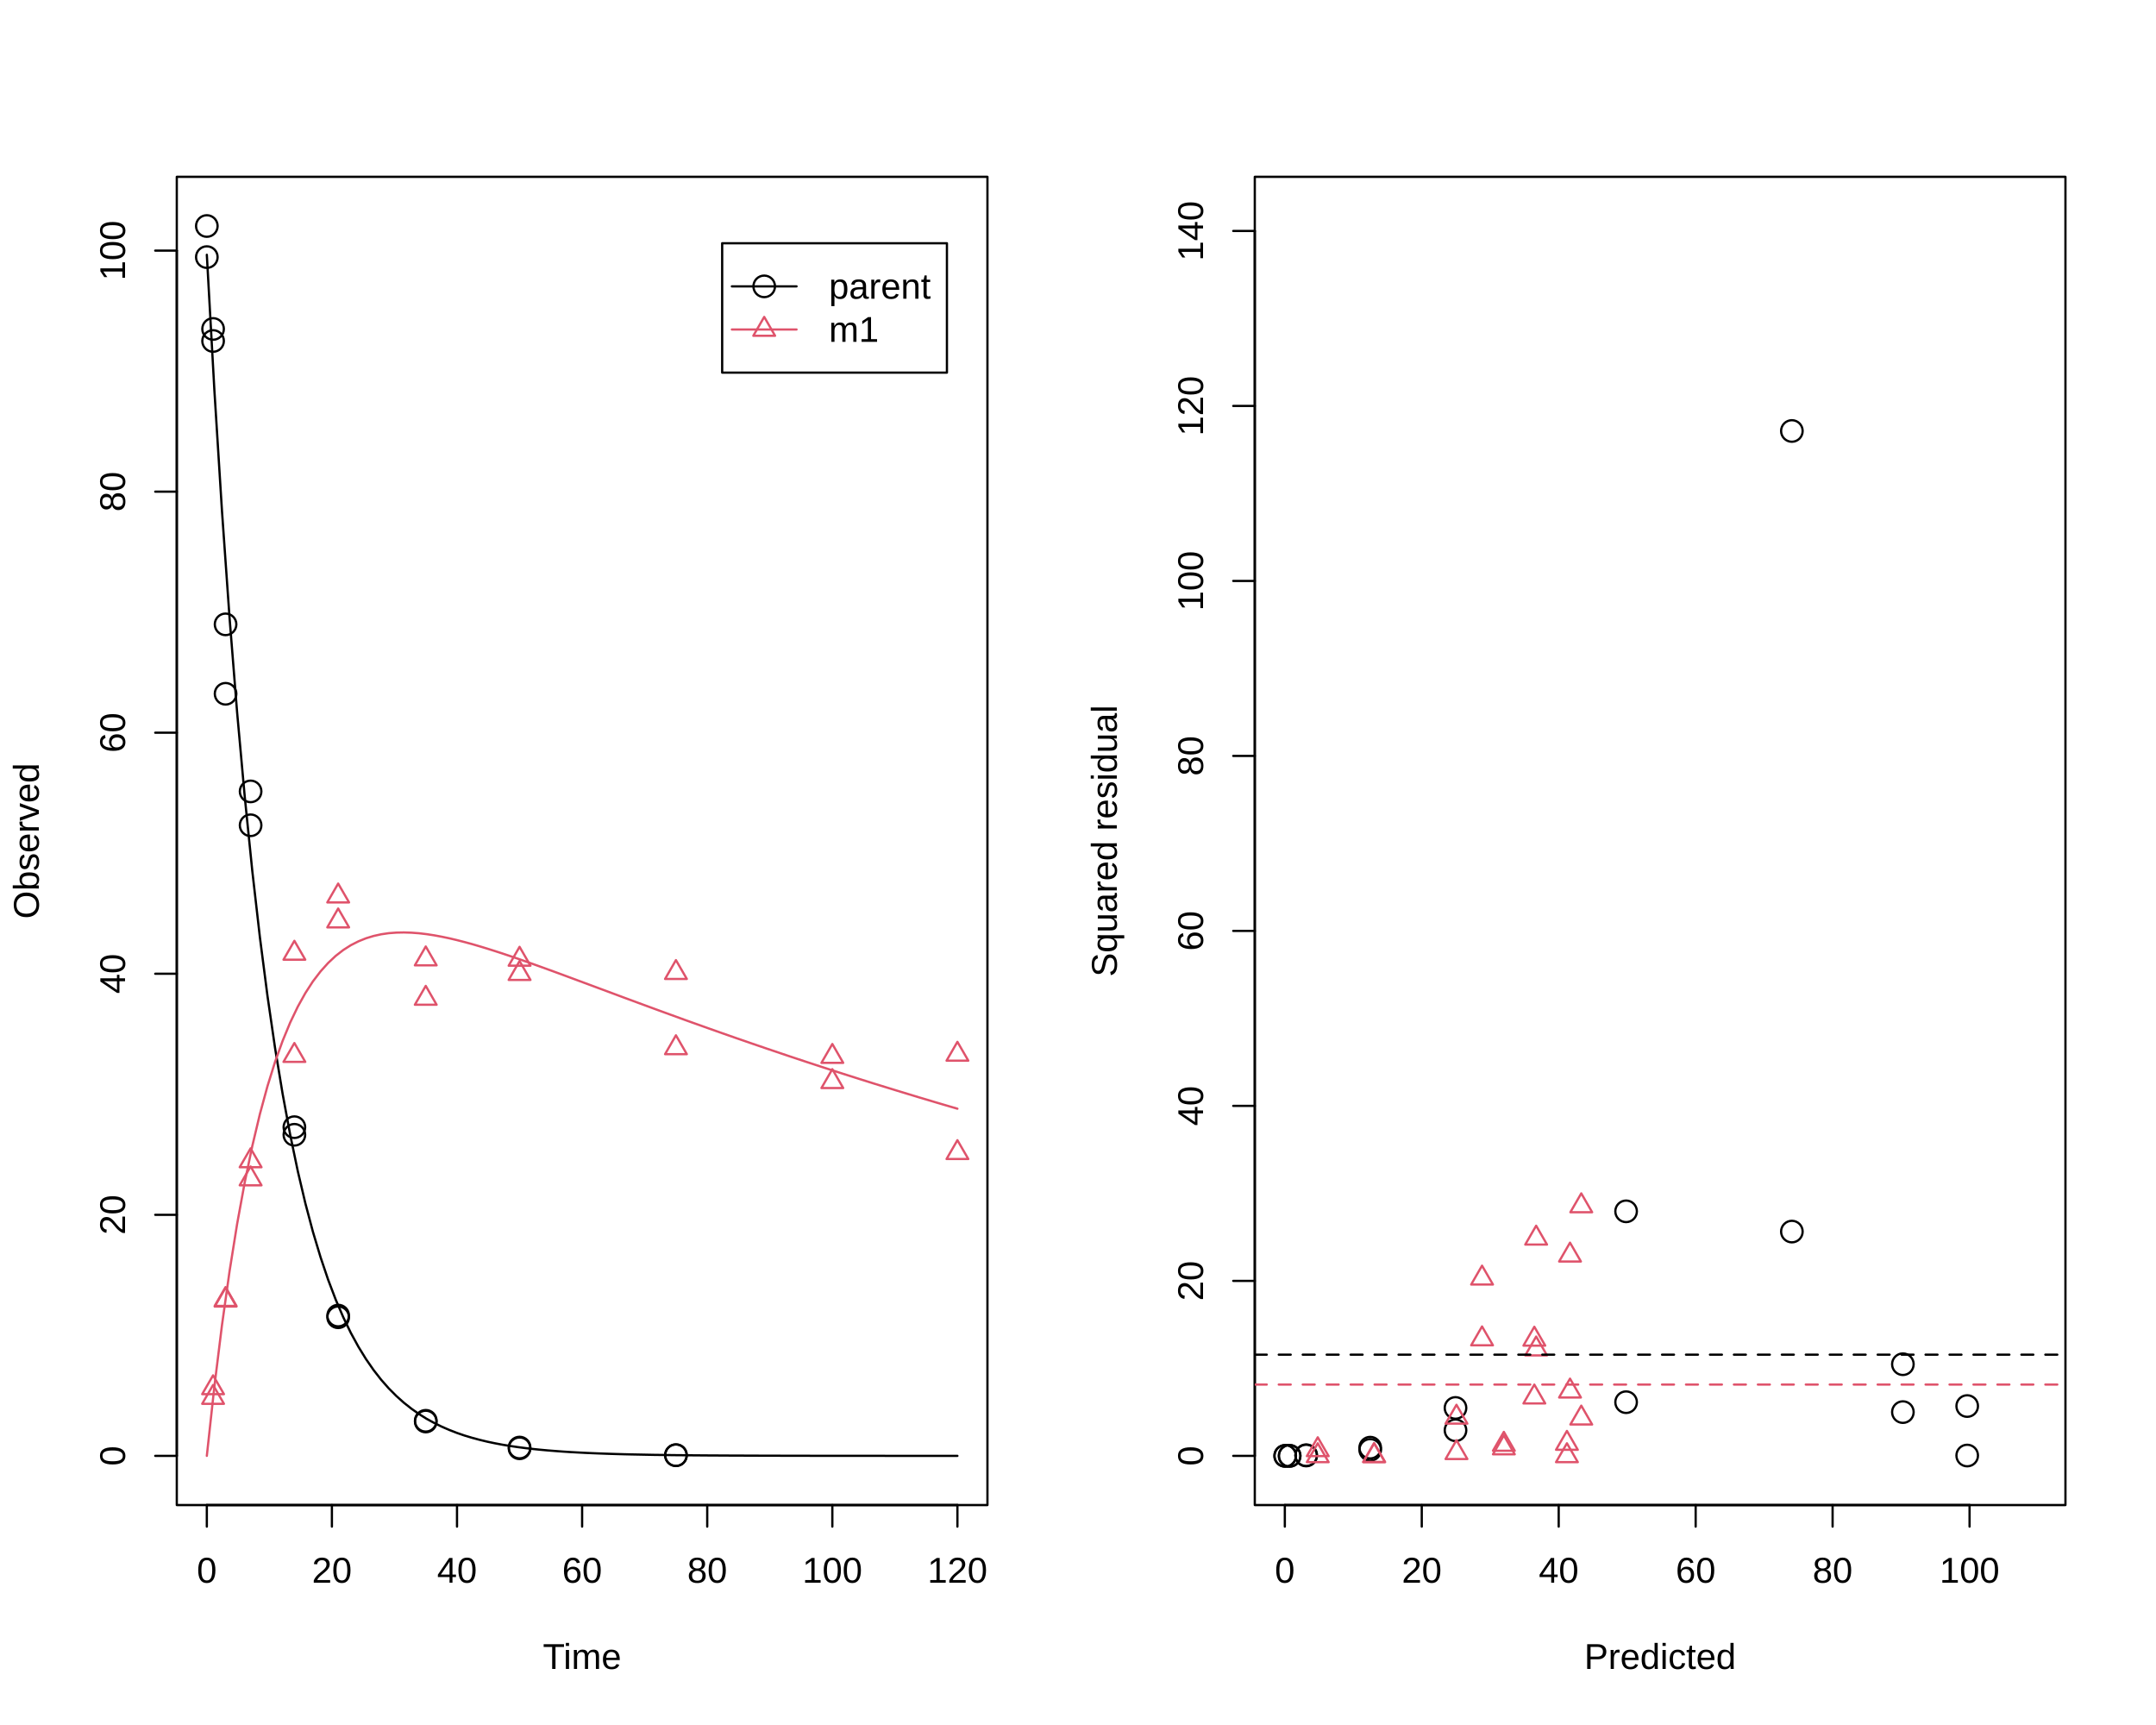
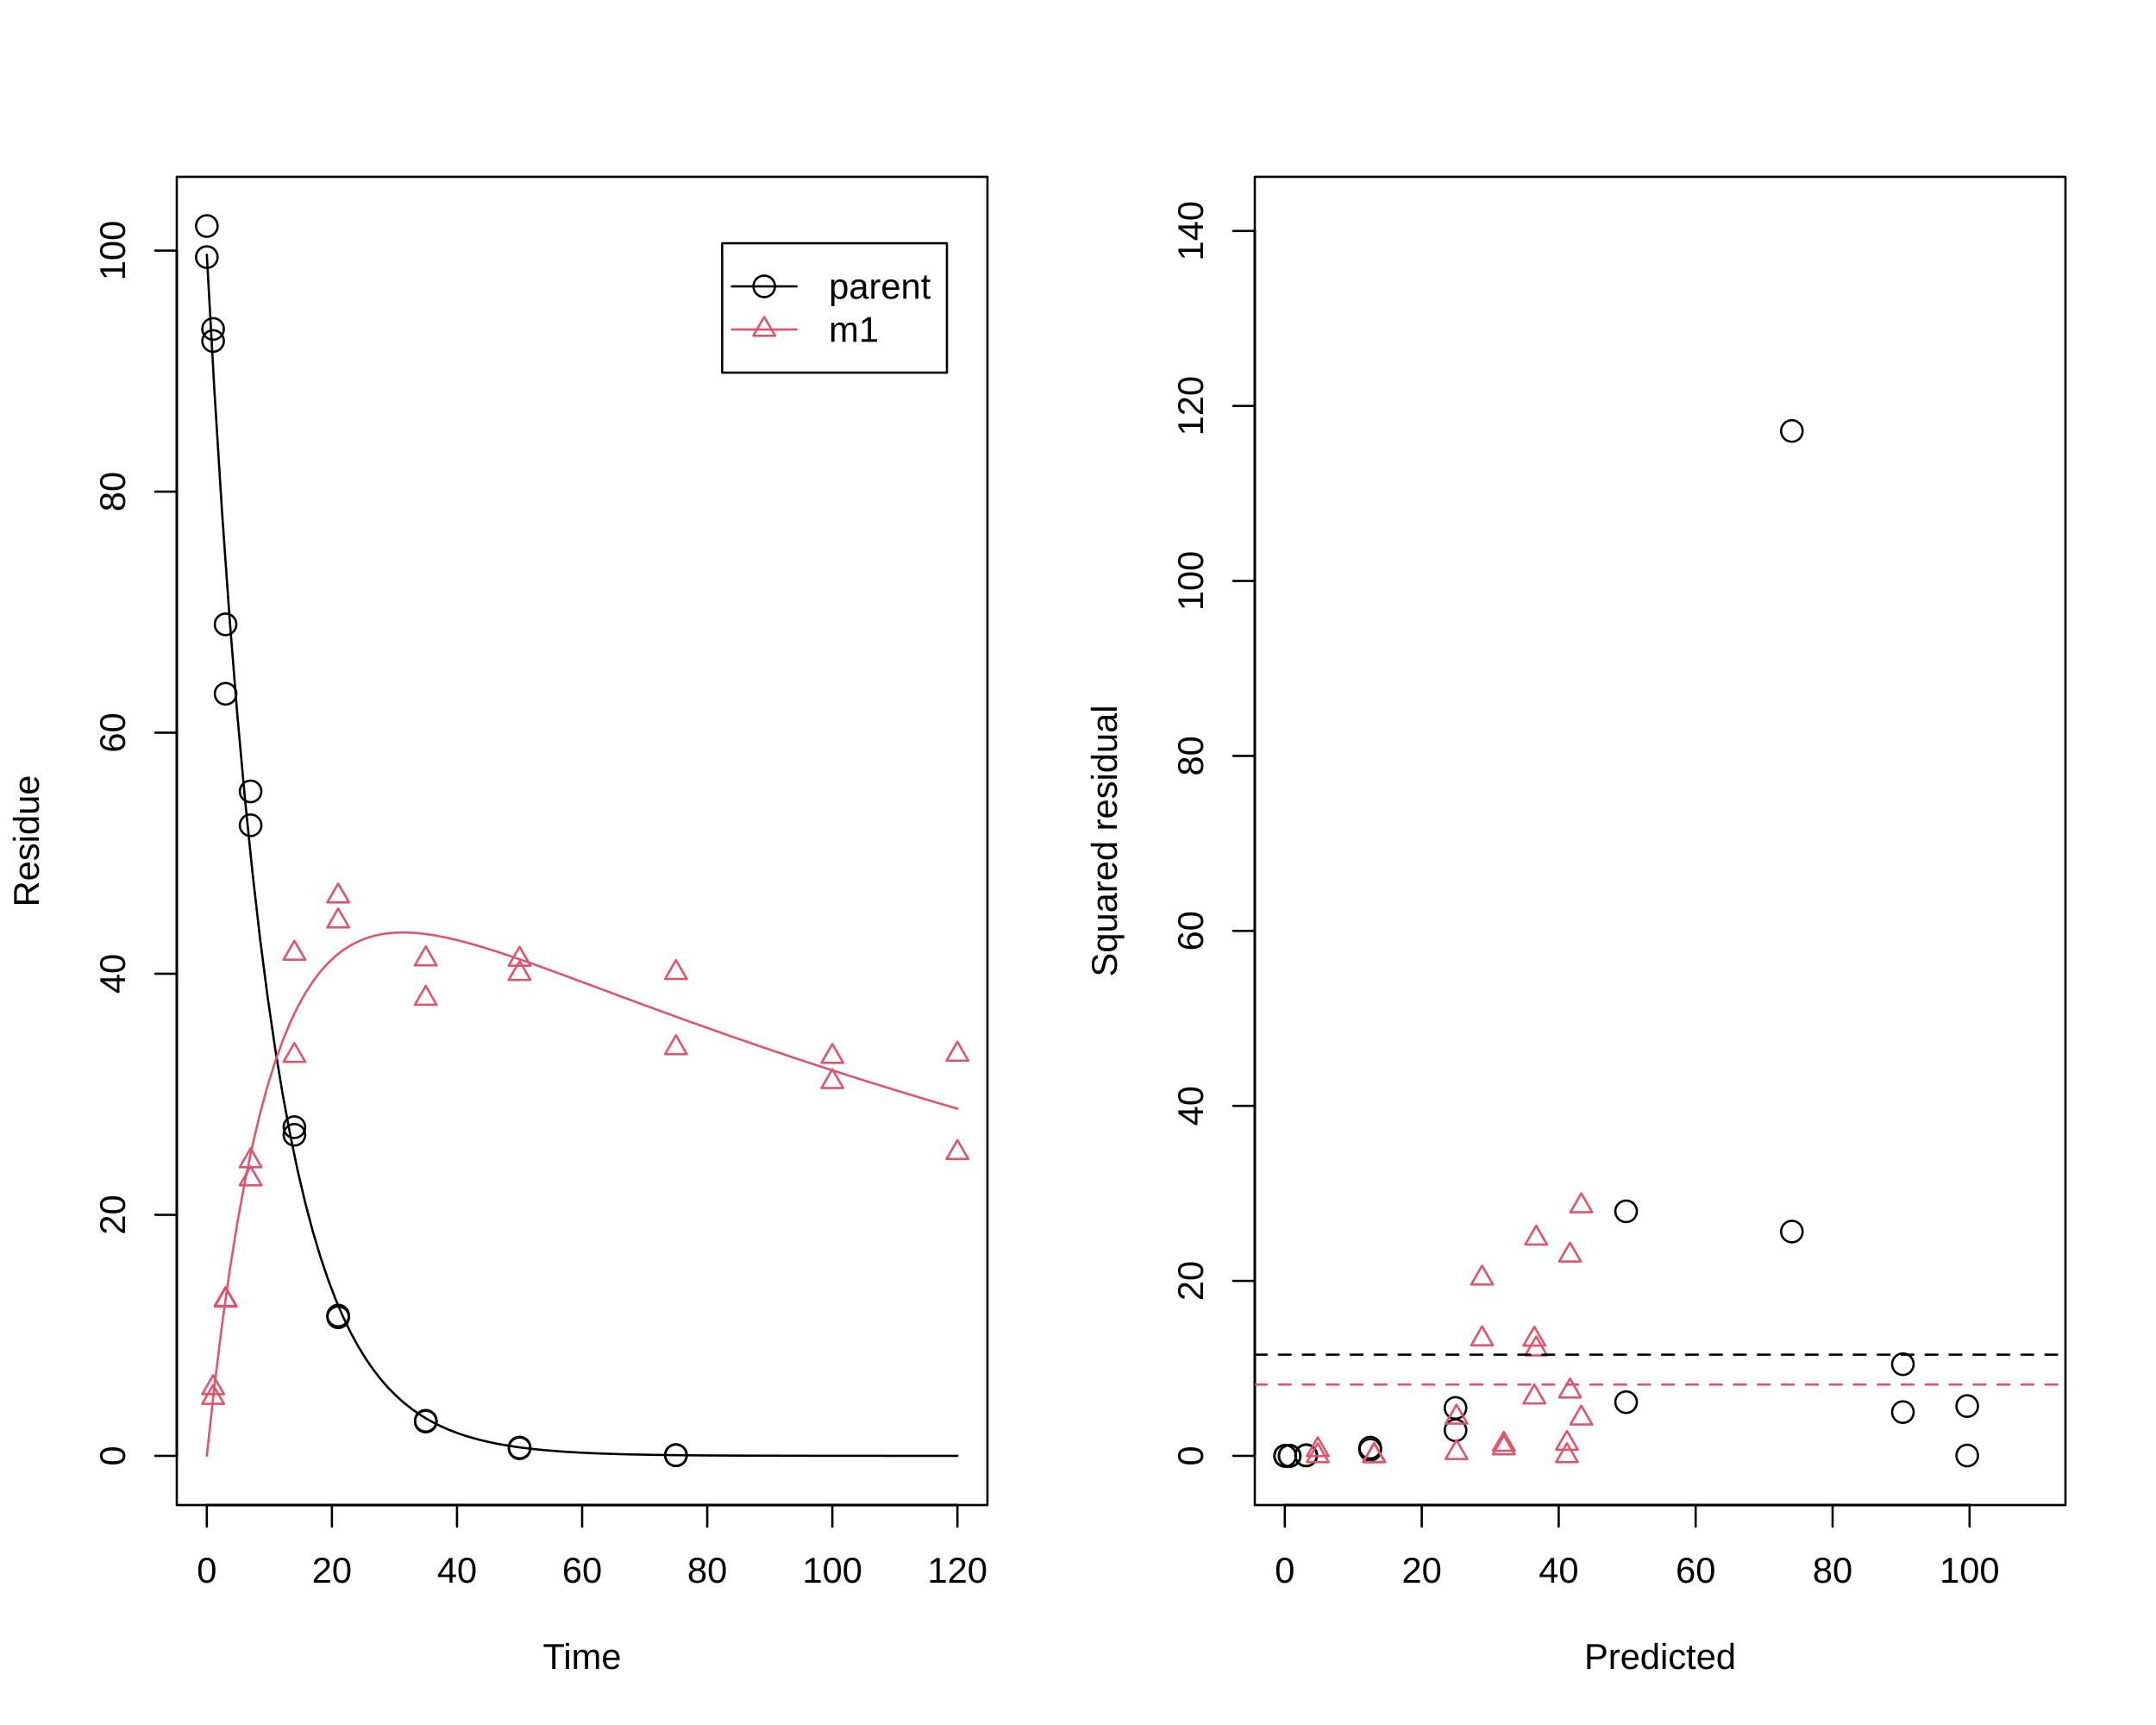
<svg xmlns="http://www.w3.org/2000/svg" viewBox="0 0 720.00 576.00">
  <defs>
    <style type="text/css">
    line, polyline, polygon, path, rect, circle {
      fill: none;
      stroke: #000000;
      stroke-linecap: round;
      stroke-linejoin: round;
      stroke-miterlimit: 10.00;
    }
  </style>
  </defs>
  <rect width="100%" height="100%" style="stroke: none; fill: #FFFFFF;" />
  <line x1="69.07" y1="502.56" x2="319.73" y2="502.56" style="stroke-width: 0.75;" />
  <line x1="69.07" y1="502.56" x2="69.07" y2="509.76" style="stroke-width: 0.75;" />
  <line x1="110.84" y1="502.56" x2="110.84" y2="509.76" style="stroke-width: 0.75;" />
  <line x1="152.62" y1="502.56" x2="152.62" y2="509.76" style="stroke-width: 0.75;" />
  <line x1="194.40" y1="502.56" x2="194.40" y2="509.76" style="stroke-width: 0.75;" />
  <line x1="236.18" y1="502.56" x2="236.18" y2="509.76" style="stroke-width: 0.75;" />
  <line x1="277.96" y1="502.56" x2="277.96" y2="509.76" style="stroke-width: 0.75;" />
  <line x1="319.73" y1="502.56" x2="319.73" y2="509.76" style="stroke-width: 0.75;" />
  <text x="65.73" y="528.48" style="font-size: 12.00px; font-family: Liberation Sans;" textLength="6.67px" lengthAdjust="spacingAndGlyphs">0</text>
  <text x="104.17" y="528.48" style="font-size: 12.00px; font-family: Liberation Sans;" textLength="13.34px" lengthAdjust="spacingAndGlyphs">20</text>
  <text x="145.95" y="528.48" style="font-size: 12.00px; font-family: Liberation Sans;" textLength="13.34px" lengthAdjust="spacingAndGlyphs">40</text>
  <text x="187.73" y="528.48" style="font-size: 12.00px; font-family: Liberation Sans;" textLength="13.34px" lengthAdjust="spacingAndGlyphs">60</text>
  <text x="229.51" y="528.48" style="font-size: 12.00px; font-family: Liberation Sans;" textLength="13.34px" lengthAdjust="spacingAndGlyphs">80</text>
  <text x="267.95" y="528.48" style="font-size: 12.00px; font-family: Liberation Sans;" textLength="20.02px" lengthAdjust="spacingAndGlyphs">100</text>
  <text x="309.73" y="528.48" style="font-size: 12.00px; font-family: Liberation Sans;" textLength="20.02px" lengthAdjust="spacingAndGlyphs">120</text>
  <line x1="59.04" y1="486.13" x2="59.04" y2="83.68" style="stroke-width: 0.75;" />
  <line x1="59.04" y1="486.13" x2="51.84" y2="486.13" style="stroke-width: 0.75;" />
  <line x1="59.04" y1="405.64" x2="51.84" y2="405.64" style="stroke-width: 0.75;" />
  <line x1="59.04" y1="325.15" x2="51.84" y2="325.15" style="stroke-width: 0.75;" />
  <line x1="59.04" y1="244.66" x2="51.84" y2="244.66" style="stroke-width: 0.75;" />
  <line x1="59.04" y1="164.17" x2="51.84" y2="164.17" style="stroke-width: 0.75;" />
  <line x1="59.04" y1="83.68" x2="51.84" y2="83.68" style="stroke-width: 0.75;" />
  <text transform="translate(41.76,489.47) rotate(-90)" style="font-size: 12.00px; font-family: Liberation Sans;" textLength="6.67px" lengthAdjust="spacingAndGlyphs">0</text>
  <text transform="translate(41.76,412.31) rotate(-90)" style="font-size: 12.00px; font-family: Liberation Sans;" textLength="13.34px" lengthAdjust="spacingAndGlyphs">20</text>
  <text transform="translate(41.76,331.82) rotate(-90)" style="font-size: 12.00px; font-family: Liberation Sans;" textLength="13.34px" lengthAdjust="spacingAndGlyphs">40</text>
  <text transform="translate(41.76,251.33) rotate(-90)" style="font-size: 12.00px; font-family: Liberation Sans;" textLength="13.34px" lengthAdjust="spacingAndGlyphs">60</text>
  <text transform="translate(41.76,170.84) rotate(-90)" style="font-size: 12.00px; font-family: Liberation Sans;" textLength="13.34px" lengthAdjust="spacingAndGlyphs">80</text>
  <text transform="translate(41.76,93.68) rotate(-90)" style="font-size: 12.00px; font-family: Liberation Sans;" textLength="20.02px" lengthAdjust="spacingAndGlyphs">100</text>
-   <polygon points="59.04,502.56 329.76,502.56 329.76,59.04 59.04,59.04 " style="stroke-width: 0.75; fill: none;" />
+   <polyline points="59.04,502.56 329.76,502.56 329.76,59.04 59.04,59.04 59.04,502.56 " style="stroke-width: 0.75;" />
  <defs>
    <clipPath id="cpMC4wMHwzNjAuMDB8NTc2LjAwfDAuMDA=">
      <rect x="0.00" y="0.00" width="360.00" height="576.00" />
    </clipPath>
  </defs>
  <g clip-path="url(#cpMC4wMHwzNjAuMDB8NTc2LjAwfDAuMDA=)">
    <text x="181.29" y="557.28" style="font-size: 12.00px; font-family: Liberation Sans;" textLength="26.22px" lengthAdjust="spacingAndGlyphs">Time</text>
  </g>
  <g clip-path="url(#cpMC4wMHwzNjAuMDB8NTc2LjAwfDAuMDA=)">
-     <text transform="translate(12.96,306.81) rotate(-90)" style="font-size: 12.00px; font-family: Liberation Sans;" textLength="52.02px" lengthAdjust="spacingAndGlyphs">Observed</text>
+     <text transform="translate(12.96,302.82) rotate(-90)" style="font-size: 12.00px; font-family: Liberation Sans;" textLength="44.03px" lengthAdjust="spacingAndGlyphs">Residue</text>
  </g>
  <defs>
    <clipPath id="cpNTkuMDR8MzI5Ljc2fDUwMi41Nnw1OS4wNA==">
      <rect x="59.04" y="59.04" width="270.72" height="443.52" />
    </clipPath>
  </defs>
  <circle cx="69.07" cy="85.85" r="2.70pt" style="stroke-width: 0.75;" clip-path="url(#cpNTkuMDR8MzI5Ljc2fDUwMi41Nnw1OS4wNA==)" />
  <circle cx="69.07" cy="75.47" r="2.70pt" style="stroke-width: 0.75;" clip-path="url(#cpNTkuMDR8MzI5Ljc2fDUwMi41Nnw1OS4wNA==)" />
  <circle cx="71.16" cy="109.84" r="2.70pt" style="stroke-width: 0.75;" clip-path="url(#cpNTkuMDR8MzI5Ljc2fDUwMi41Nnw1OS4wNA==)" />
  <circle cx="71.16" cy="113.86" r="2.70pt" style="stroke-width: 0.75;" clip-path="url(#cpNTkuMDR8MzI5Ljc2fDUwMi41Nnw1OS4wNA==)" />
  <circle cx="75.33" cy="231.66" r="2.70pt" style="stroke-width: 0.75;" clip-path="url(#cpNTkuMDR8MzI5Ljc2fDUwMi41Nnw1OS4wNA==)" />
  <circle cx="75.33" cy="208.48" r="2.70pt" style="stroke-width: 0.75;" clip-path="url(#cpNTkuMDR8MzI5Ljc2fDUwMi41Nnw1OS4wNA==)" />
  <circle cx="83.69" cy="275.57" r="2.70pt" style="stroke-width: 0.75;" clip-path="url(#cpNTkuMDR8MzI5Ljc2fDUwMi41Nnw1OS4wNA==)" />
  <circle cx="83.69" cy="264.26" r="2.70pt" style="stroke-width: 0.75;" clip-path="url(#cpNTkuMDR8MzI5Ljc2fDUwMi41Nnw1OS4wNA==)" />
  <circle cx="98.31" cy="376.38" r="2.70pt" style="stroke-width: 0.75;" clip-path="url(#cpNTkuMDR8MzI5Ljc2fDUwMi41Nnw1OS4wNA==)" />
  <circle cx="98.31" cy="378.92" r="2.70pt" style="stroke-width: 0.75;" clip-path="url(#cpNTkuMDR8MzI5Ljc2fDUwMi41Nnw1OS4wNA==)" />
  <circle cx="112.93" cy="439.85" r="2.70pt" style="stroke-width: 0.75;" clip-path="url(#cpNTkuMDR8MzI5Ljc2fDUwMi41Nnw1OS4wNA==)" />
  <circle cx="112.93" cy="439.29" r="2.70pt" style="stroke-width: 0.75;" clip-path="url(#cpNTkuMDR8MzI5Ljc2fDUwMi41Nnw1OS4wNA==)" />
  <circle cx="142.18" cy="474.66" r="2.70pt" style="stroke-width: 0.75;" clip-path="url(#cpNTkuMDR8MzI5Ljc2fDUwMi41Nnw1OS4wNA==)" />
  <circle cx="142.18" cy="474.42" r="2.70pt" style="stroke-width: 0.75;" clip-path="url(#cpNTkuMDR8MzI5Ljc2fDUwMi41Nnw1OS4wNA==)" />
  <circle cx="173.51" cy="483.36" r="2.70pt" style="stroke-width: 0.75;" clip-path="url(#cpNTkuMDR8MzI5Ljc2fDUwMi41Nnw1OS4wNA==)" />
  <circle cx="173.51" cy="483.60" r="2.70pt" style="stroke-width: 0.75;" clip-path="url(#cpNTkuMDR8MzI5Ljc2fDUwMi41Nnw1OS4wNA==)" />
  <circle cx="225.73" cy="485.93" r="2.70pt" style="stroke-width: 0.75;" clip-path="url(#cpNTkuMDR8MzI5Ljc2fDUwMi41Nnw1OS4wNA==)" />
  <circle cx="225.73" cy="485.89" r="2.70pt" style="stroke-width: 0.75;" clip-path="url(#cpNTkuMDR8MzI5Ljc2fDUwMi41Nnw1OS4wNA==)" />
-   <polygon points="71.16,462.46 74.79,468.75 67.52,468.75 " style="stroke-width: 0.75; stroke: #DF536B; fill: none;" clip-path="url(#cpNTkuMDR8MzI5Ljc2fDUwMi41Nnw1OS4wNA==)" />
-   <polygon points="71.16,459.24 74.79,465.53 67.52,465.53 " style="stroke-width: 0.75; stroke: #DF536B; fill: none;" clip-path="url(#cpNTkuMDR8MzI5Ljc2fDUwMi41Nnw1OS4wNA==)" />
-   <polygon points="75.33,429.98 78.97,436.28 71.70,436.28 " style="stroke-width: 0.75; stroke: #DF536B; fill: none;" clip-path="url(#cpNTkuMDR8MzI5Ljc2fDUwMi41Nnw1OS4wNA==)" />
-   <polygon points="75.33,429.78 78.97,436.07 71.70,436.07 " style="stroke-width: 0.75; stroke: #DF536B; fill: none;" clip-path="url(#cpNTkuMDR8MzI5Ljc2fDUwMi41Nnw1OS4wNA==)" />
-   <polygon points="83.69,389.49 87.33,395.79 80.05,395.79 " style="stroke-width: 0.75; stroke: #DF536B; fill: none;" clip-path="url(#cpNTkuMDR8MzI5Ljc2fDUwMi41Nnw1OS4wNA==)" />
-   <polygon points="83.69,383.45 87.33,389.75 80.05,389.75 " style="stroke-width: 0.75; stroke: #DF536B; fill: none;" clip-path="url(#cpNTkuMDR8MzI5Ljc2fDUwMi41Nnw1OS4wNA==)" />
-   <polygon points="98.31,314.15 101.95,320.45 94.67,320.45 " style="stroke-width: 0.75; stroke: #DF536B; fill: none;" clip-path="url(#cpNTkuMDR8MzI5Ljc2fDUwMi41Nnw1OS4wNA==)" />
-   <polygon points="98.31,348.28 101.95,354.58 94.67,354.58 " style="stroke-width: 0.75; stroke: #DF536B; fill: none;" clip-path="url(#cpNTkuMDR8MzI5Ljc2fDUwMi41Nnw1OS4wNA==)" />
-   <polygon points="112.93,303.36 116.57,309.66 109.30,309.66 " style="stroke-width: 0.75; stroke: #DF536B; fill: none;" clip-path="url(#cpNTkuMDR8MzI5Ljc2fDUwMi41Nnw1OS4wNA==)" />
-   <polygon points="112.93,295.03 116.57,301.33 109.30,301.33 " style="stroke-width: 0.75; stroke: #DF536B; fill: none;" clip-path="url(#cpNTkuMDR8MzI5Ljc2fDUwMi41Nnw1OS4wNA==)" />
-   <polygon points="142.18,316.04 145.81,322.34 138.54,322.34 " style="stroke-width: 0.75; stroke: #DF536B; fill: none;" clip-path="url(#cpNTkuMDR8MzI5Ljc2fDUwMi41Nnw1OS4wNA==)" />
-   <polygon points="142.18,329.20 145.81,335.50 138.54,335.50 " style="stroke-width: 0.75; stroke: #DF536B; fill: none;" clip-path="url(#cpNTkuMDR8MzI5Ljc2fDUwMi41Nnw1OS4wNA==)" />
-   <polygon points="173.51,316.16 177.15,322.46 169.87,322.46 " style="stroke-width: 0.75; stroke: #DF536B; fill: none;" clip-path="url(#cpNTkuMDR8MzI5Ljc2fDUwMi41Nnw1OS4wNA==)" />
-   <polygon points="173.51,320.91 177.15,327.21 169.87,327.21 " style="stroke-width: 0.75; stroke: #DF536B; fill: none;" clip-path="url(#cpNTkuMDR8MzI5Ljc2fDUwMi41Nnw1OS4wNA==)" />
-   <polygon points="225.73,320.59 229.37,326.89 222.10,326.89 " style="stroke-width: 0.75; stroke: #DF536B; fill: none;" clip-path="url(#cpNTkuMDR8MzI5Ljc2fDUwMi41Nnw1OS4wNA==)" />
-   <polygon points="225.73,345.70 229.37,352.00 222.10,352.00 " style="stroke-width: 0.75; stroke: #DF536B; fill: none;" clip-path="url(#cpNTkuMDR8MzI5Ljc2fDUwMi41Nnw1OS4wNA==)" />
-   <polygon points="277.96,357.01 281.59,363.31 274.32,363.31 " style="stroke-width: 0.75; stroke: #DF536B; fill: none;" clip-path="url(#cpNTkuMDR8MzI5Ljc2fDUwMi41Nnw1OS4wNA==)" />
-   <polygon points="277.96,348.60 281.59,354.90 274.32,354.90 " style="stroke-width: 0.75; stroke: #DF536B; fill: none;" clip-path="url(#cpNTkuMDR8MzI5Ljc2fDUwMi41Nnw1OS4wNA==)" />
-   <polygon points="319.73,380.72 323.37,387.01 316.10,387.01 " style="stroke-width: 0.75; stroke: #DF536B; fill: none;" clip-path="url(#cpNTkuMDR8MzI5Ljc2fDUwMi41Nnw1OS4wNA==)" />
-   <polygon points="319.73,347.88 323.37,354.17 316.10,354.17 " style="stroke-width: 0.75; stroke: #DF536B; fill: none;" clip-path="url(#cpNTkuMDR8MzI5Ljc2fDUwMi41Nnw1OS4wNA==)" />
+   <polyline points="71.16,462.46 74.79,468.75 67.52,468.75 71.16,462.46 " style="stroke-width: 0.75; stroke: #DF536B;" clip-path="url(#cpNTkuMDR8MzI5Ljc2fDUwMi41Nnw1OS4wNA==)" />
+   <polyline points="71.16,459.24 74.79,465.53 67.52,465.53 71.16,459.24 " style="stroke-width: 0.75; stroke: #DF536B;" clip-path="url(#cpNTkuMDR8MzI5Ljc2fDUwMi41Nnw1OS4wNA==)" />
+   <polyline points="75.33,429.98 78.97,436.28 71.70,436.28 75.33,429.98 " style="stroke-width: 0.75; stroke: #DF536B;" clip-path="url(#cpNTkuMDR8MzI5Ljc2fDUwMi41Nnw1OS4wNA==)" />
+   <polyline points="75.33,429.78 78.97,436.07 71.70,436.07 75.33,429.78 " style="stroke-width: 0.75; stroke: #DF536B;" clip-path="url(#cpNTkuMDR8MzI5Ljc2fDUwMi41Nnw1OS4wNA==)" />
+   <polyline points="83.69,389.49 87.33,395.79 80.05,395.79 83.69,389.49 " style="stroke-width: 0.75; stroke: #DF536B;" clip-path="url(#cpNTkuMDR8MzI5Ljc2fDUwMi41Nnw1OS4wNA==)" />
+   <polyline points="83.69,383.45 87.33,389.75 80.05,389.75 83.69,383.45 " style="stroke-width: 0.75; stroke: #DF536B;" clip-path="url(#cpNTkuMDR8MzI5Ljc2fDUwMi41Nnw1OS4wNA==)" />
+   <polyline points="98.31,314.15 101.95,320.45 94.67,320.45 98.31,314.15 " style="stroke-width: 0.75; stroke: #DF536B;" clip-path="url(#cpNTkuMDR8MzI5Ljc2fDUwMi41Nnw1OS4wNA==)" />
+   <polyline points="98.31,348.28 101.95,354.58 94.67,354.58 98.31,348.28 " style="stroke-width: 0.75; stroke: #DF536B;" clip-path="url(#cpNTkuMDR8MzI5Ljc2fDUwMi41Nnw1OS4wNA==)" />
+   <polyline points="112.93,303.36 116.57,309.66 109.30,309.66 112.93,303.36 " style="stroke-width: 0.75; stroke: #DF536B;" clip-path="url(#cpNTkuMDR8MzI5Ljc2fDUwMi41Nnw1OS4wNA==)" />
+   <polyline points="112.93,295.03 116.57,301.33 109.30,301.33 112.93,295.03 " style="stroke-width: 0.75; stroke: #DF536B;" clip-path="url(#cpNTkuMDR8MzI5Ljc2fDUwMi41Nnw1OS4wNA==)" />
+   <polyline points="142.18,316.04 145.81,322.34 138.54,322.34 142.18,316.04 " style="stroke-width: 0.75; stroke: #DF536B;" clip-path="url(#cpNTkuMDR8MzI5Ljc2fDUwMi41Nnw1OS4wNA==)" />
+   <polyline points="142.18,329.20 145.81,335.50 138.54,335.50 142.18,329.20 " style="stroke-width: 0.75; stroke: #DF536B;" clip-path="url(#cpNTkuMDR8MzI5Ljc2fDUwMi41Nnw1OS4wNA==)" />
+   <polyline points="173.51,316.16 177.15,322.46 169.87,322.46 173.51,316.16 " style="stroke-width: 0.75; stroke: #DF536B;" clip-path="url(#cpNTkuMDR8MzI5Ljc2fDUwMi41Nnw1OS4wNA==)" />
+   <polyline points="173.51,320.91 177.15,327.21 169.87,327.21 173.51,320.91 " style="stroke-width: 0.75; stroke: #DF536B;" clip-path="url(#cpNTkuMDR8MzI5Ljc2fDUwMi41Nnw1OS4wNA==)" />
+   <polyline points="225.73,320.59 229.37,326.89 222.10,326.89 225.73,320.59 " style="stroke-width: 0.75; stroke: #DF536B;" clip-path="url(#cpNTkuMDR8MzI5Ljc2fDUwMi41Nnw1OS4wNA==)" />
+   <polyline points="225.73,345.70 229.37,352.00 222.10,352.00 225.73,345.70 " style="stroke-width: 0.75; stroke: #DF536B;" clip-path="url(#cpNTkuMDR8MzI5Ljc2fDUwMi41Nnw1OS4wNA==)" />
+   <polyline points="277.96,357.01 281.59,363.31 274.32,363.31 277.96,357.01 " style="stroke-width: 0.75; stroke: #DF536B;" clip-path="url(#cpNTkuMDR8MzI5Ljc2fDUwMi41Nnw1OS4wNA==)" />
+   <polyline points="277.96,348.60 281.59,354.90 274.32,354.90 277.96,348.60 " style="stroke-width: 0.75; stroke: #DF536B;" clip-path="url(#cpNTkuMDR8MzI5Ljc2fDUwMi41Nnw1OS4wNA==)" />
+   <polyline points="319.73,380.72 323.37,387.01 316.10,387.01 319.73,380.72 " style="stroke-width: 0.75; stroke: #DF536B;" clip-path="url(#cpNTkuMDR8MzI5Ljc2fDUwMi41Nnw1OS4wNA==)" />
+   <polyline points="319.73,347.88 323.37,354.17 316.10,354.17 319.73,347.88 " style="stroke-width: 0.75; stroke: #DF536B;" clip-path="url(#cpNTkuMDR8MzI5Ljc2fDUwMi41Nnw1OS4wNA==)" />
  <polyline points="69.07,85.07 71.60,130.41 74.13,170.63 76.66,206.29 79.19,237.93 81.73,265.99 84.26,290.88 86.79,312.95 89.32,332.53 91.85,349.90 94.39,365.30 96.92,378.96 99.45,391.07 101.98,401.82 104.51,411.35 107.05,419.81 109.58,427.31 112.11,433.96 114.64,439.85 117.17,445.09 119.71,449.73 122.24,453.84 124.77,457.49 127.30,460.73 129.83,463.60 132.37,466.15 134.90,468.41 137.43,470.41 139.96,472.19 142.49,473.77 145.03,475.16 147.56,476.40 150.09,477.50 152.62,478.48 155.15,479.35 157.69,480.11 160.22,480.79 162.75,481.40 165.28,481.93 167.81,482.41 170.35,482.83 172.88,483.20 175.41,483.53 177.94,483.83 180.47,484.09 183.01,484.32 185.54,484.52 188.07,484.71 190.60,484.87 193.13,485.01 195.67,485.14 198.20,485.25 200.73,485.35 203.26,485.44 205.79,485.52 208.33,485.59 210.86,485.65 213.39,485.70 215.92,485.75 218.45,485.80 220.99,485.83 223.52,485.87 226.05,485.90 228.58,485.92 231.11,485.95 233.65,485.97 236.18,485.99 238.71,486.00 241.24,486.02 243.77,486.03 246.31,486.04 248.84,486.05 251.37,486.06 253.90,486.07 256.43,486.08 258.97,486.08 261.50,486.09 264.03,486.09 266.56,486.10 269.09,486.10 271.63,486.11 274.16,486.11 276.69,486.11 279.22,486.11 281.75,486.12 284.29,486.12 286.82,486.12 289.35,486.12 291.88,486.12 294.41,486.12 296.95,486.13 299.48,486.13 302.01,486.13 304.54,486.13 307.07,486.13 309.61,486.13 312.14,486.13 314.67,486.13 317.20,486.13 319.73,486.13 " style="stroke-width: 0.75;" clip-path="url(#cpNTkuMDR8MzI5Ljc2fDUwMi41Nnw1OS4wNA==)" />
  <polyline points="69.07,486.13 71.60,462.92 74.13,442.48 76.66,424.49 79.19,408.68 81.73,394.81 84.26,382.65 86.79,372.00 89.32,362.70 91.85,354.59 94.39,347.54 96.92,341.42 99.45,336.14 101.98,331.59 104.51,327.68 107.05,324.36 109.58,321.55 112.11,319.18 114.64,317.22 117.17,315.61 119.71,314.32 122.24,313.30 124.77,312.53 127.30,311.97 129.83,311.60 132.37,311.41 134.90,311.36 137.43,311.44 139.96,311.63 142.49,311.93 145.03,312.32 147.56,312.79 150.09,313.32 152.62,313.92 155.15,314.57 157.69,315.26 160.22,316.00 162.75,316.77 165.28,317.57 167.81,318.39 170.35,319.24 172.88,320.10 175.41,320.99 177.94,321.88 180.47,322.79 183.01,323.71 185.54,324.63 188.07,325.56 190.60,326.50 193.13,327.44 195.67,328.38 198.20,329.32 200.73,330.26 203.26,331.20 205.79,332.14 208.33,333.09 210.86,334.02 213.39,334.96 215.92,335.89 218.45,336.82 220.99,337.75 223.52,338.67 226.05,339.59 228.58,340.51 231.11,341.42 233.65,342.32 236.18,343.23 238.71,344.12 241.24,345.02 243.77,345.90 246.31,346.79 248.84,347.66 251.37,348.54 253.90,349.40 256.43,350.27 258.97,351.12 261.50,351.98 264.03,352.83 266.56,353.67 269.09,354.51 271.63,355.34 274.16,356.17 276.69,356.99 279.22,357.80 281.75,358.62 284.29,359.42 286.82,360.23 289.35,361.02 291.88,361.82 294.41,362.60 296.95,363.38 299.48,364.16 302.01,364.93 304.54,365.70 307.07,366.47 309.61,367.22 312.14,367.98 314.67,368.73 317.20,369.47 319.73,370.21 " style="stroke-width: 0.75; stroke: #DF536B;" clip-path="url(#cpNTkuMDR8MzI5Ljc2fDUwMi41Nnw1OS4wNA==)" />
  <rect x="241.17" y="81.22" width="75.06" height="43.20" style="stroke-width: 0.75; fill: #FFFFFF;" clip-path="url(#cpNTkuMDR8MzI5Ljc2fDUwMi41Nnw1OS4wNA==)" />
  <line x1="244.41" y1="95.62" x2="266.01" y2="95.62" style="stroke-width: 0.75;" clip-path="url(#cpNTkuMDR8MzI5Ljc2fDUwMi41Nnw1OS4wNA==)" />
  <line x1="244.41" y1="110.02" x2="266.01" y2="110.02" style="stroke-width: 0.75; stroke: #DF536B;" clip-path="url(#cpNTkuMDR8MzI5Ljc2fDUwMi41Nnw1OS4wNA==)" />
  <circle cx="255.21" cy="95.62" r="2.70pt" style="stroke-width: 0.75;" clip-path="url(#cpNTkuMDR8MzI5Ljc2fDUwMi41Nnw1OS4wNA==)" />
-   <polygon points="255.21,105.82 258.84,112.12 251.57,112.12 " style="stroke-width: 0.75; stroke: #DF536B; fill: none;" clip-path="url(#cpNTkuMDR8MzI5Ljc2fDUwMi41Nnw1OS4wNA==)" />
+   <polyline points="255.21,105.82 258.84,112.12 251.57,112.12 255.21,105.82 " style="stroke-width: 0.75; stroke: #DF536B;" clip-path="url(#cpNTkuMDR8MzI5Ljc2fDUwMi41Nnw1OS4wNA==)" />
  <g clip-path="url(#cpNTkuMDR8MzI5Ljc2fDUwMi41Nnw1OS4wNA==)">
    <text x="276.81" y="99.74" style="font-size: 12.00px; font-family: Liberation Sans;" textLength="34.02px" lengthAdjust="spacingAndGlyphs">parent</text>
  </g>
  <g clip-path="url(#cpNTkuMDR8MzI5Ljc2fDUwMi41Nnw1OS4wNA==)">
    <text x="276.81" y="114.14" style="font-size: 12.00px; font-family: Liberation Sans;" textLength="16.67px" lengthAdjust="spacingAndGlyphs">m1</text>
  </g>
  <defs>
    <clipPath id="cpNDE5LjA0fDY4OS43Nnw1MDIuNTZ8NTkuMDQ=">
      <rect x="419.04" y="59.04" width="270.72" height="443.52" />
    </clipPath>
  </defs>
  <defs>
    <clipPath id="cpMC4wMHw3MjAuMDB8NTc2LjAwfDAuMDA=">
      <rect x="0.00" y="0.00" width="720.00" height="576.00" />
    </clipPath>
  </defs>
  <line x1="429.07" y1="502.56" x2="657.74" y2="502.56" style="stroke-width: 0.75;" clip-path="url(#cpMC4wMHw3MjAuMDB8NTc2LjAwfDAuMDA=)" />
  <line x1="429.07" y1="502.56" x2="429.07" y2="509.76" style="stroke-width: 0.75;" clip-path="url(#cpMC4wMHw3MjAuMDB8NTc2LjAwfDAuMDA=)" />
  <line x1="474.80" y1="502.56" x2="474.80" y2="509.76" style="stroke-width: 0.75;" clip-path="url(#cpMC4wMHw3MjAuMDB8NTc2LjAwfDAuMDA=)" />
  <line x1="520.53" y1="502.56" x2="520.53" y2="509.76" style="stroke-width: 0.75;" clip-path="url(#cpMC4wMHw3MjAuMDB8NTc2LjAwfDAuMDA=)" />
  <line x1="566.27" y1="502.56" x2="566.27" y2="509.76" style="stroke-width: 0.75;" clip-path="url(#cpMC4wMHw3MjAuMDB8NTc2LjAwfDAuMDA=)" />
  <line x1="612.00" y1="502.56" x2="612.00" y2="509.76" style="stroke-width: 0.75;" clip-path="url(#cpMC4wMHw3MjAuMDB8NTc2LjAwfDAuMDA=)" />
  <line x1="657.74" y1="502.56" x2="657.74" y2="509.76" style="stroke-width: 0.75;" clip-path="url(#cpMC4wMHw3MjAuMDB8NTc2LjAwfDAuMDA=)" />
  <g clip-path="url(#cpMC4wMHw3MjAuMDB8NTc2LjAwfDAuMDA=)">
    <text x="425.73" y="528.48" style="font-size: 12.00px; font-family: Liberation Sans;" textLength="6.67px" lengthAdjust="spacingAndGlyphs">0</text>
  </g>
  <g clip-path="url(#cpMC4wMHw3MjAuMDB8NTc2LjAwfDAuMDA=)">
    <text x="468.13" y="528.48" style="font-size: 12.00px; font-family: Liberation Sans;" textLength="13.34px" lengthAdjust="spacingAndGlyphs">20</text>
  </g>
  <g clip-path="url(#cpMC4wMHw3MjAuMDB8NTc2LjAwfDAuMDA=)">
    <text x="513.86" y="528.48" style="font-size: 12.00px; font-family: Liberation Sans;" textLength="13.34px" lengthAdjust="spacingAndGlyphs">40</text>
  </g>
  <g clip-path="url(#cpMC4wMHw3MjAuMDB8NTc2LjAwfDAuMDA=)">
    <text x="559.60" y="528.48" style="font-size: 12.00px; font-family: Liberation Sans;" textLength="13.34px" lengthAdjust="spacingAndGlyphs">60</text>
  </g>
  <g clip-path="url(#cpMC4wMHw3MjAuMDB8NTc2LjAwfDAuMDA=)">
    <text x="605.33" y="528.48" style="font-size: 12.00px; font-family: Liberation Sans;" textLength="13.34px" lengthAdjust="spacingAndGlyphs">80</text>
  </g>
  <g clip-path="url(#cpMC4wMHw3MjAuMDB8NTc2LjAwfDAuMDA=)">
    <text x="647.73" y="528.48" style="font-size: 12.00px; font-family: Liberation Sans;" textLength="20.02px" lengthAdjust="spacingAndGlyphs">100</text>
  </g>
  <line x1="419.04" y1="486.13" x2="419.04" y2="77.12" style="stroke-width: 0.75;" clip-path="url(#cpMC4wMHw3MjAuMDB8NTc2LjAwfDAuMDA=)" />
  <line x1="419.04" y1="486.13" x2="411.84" y2="486.13" style="stroke-width: 0.75;" clip-path="url(#cpMC4wMHw3MjAuMDB8NTc2LjAwfDAuMDA=)" />
  <line x1="419.04" y1="427.70" x2="411.84" y2="427.70" style="stroke-width: 0.75;" clip-path="url(#cpMC4wMHw3MjAuMDB8NTc2LjAwfDAuMDA=)" />
  <line x1="419.04" y1="369.27" x2="411.84" y2="369.27" style="stroke-width: 0.75;" clip-path="url(#cpMC4wMHw3MjAuMDB8NTc2LjAwfDAuMDA=)" />
  <line x1="419.04" y1="310.84" x2="411.84" y2="310.84" style="stroke-width: 0.75;" clip-path="url(#cpMC4wMHw3MjAuMDB8NTc2LjAwfDAuMDA=)" />
  <line x1="419.04" y1="252.41" x2="411.84" y2="252.41" style="stroke-width: 0.75;" clip-path="url(#cpMC4wMHw3MjAuMDB8NTc2LjAwfDAuMDA=)" />
  <line x1="419.04" y1="193.98" x2="411.84" y2="193.98" style="stroke-width: 0.75;" clip-path="url(#cpMC4wMHw3MjAuMDB8NTc2LjAwfDAuMDA=)" />
  <line x1="419.04" y1="135.55" x2="411.84" y2="135.55" style="stroke-width: 0.75;" clip-path="url(#cpMC4wMHw3MjAuMDB8NTc2LjAwfDAuMDA=)" />
  <line x1="419.04" y1="77.12" x2="411.84" y2="77.12" style="stroke-width: 0.75;" clip-path="url(#cpMC4wMHw3MjAuMDB8NTc2LjAwfDAuMDA=)" />
  <g clip-path="url(#cpMC4wMHw3MjAuMDB8NTc2LjAwfDAuMDA=)">
    <text transform="translate(401.76,489.47) rotate(-90)" style="font-size: 12.00px; font-family: Liberation Sans;" textLength="6.67px" lengthAdjust="spacingAndGlyphs">0</text>
  </g>
  <g clip-path="url(#cpMC4wMHw3MjAuMDB8NTc2LjAwfDAuMDA=)">
    <text transform="translate(401.76,434.37) rotate(-90)" style="font-size: 12.00px; font-family: Liberation Sans;" textLength="13.34px" lengthAdjust="spacingAndGlyphs">20</text>
  </g>
  <g clip-path="url(#cpMC4wMHw3MjAuMDB8NTc2LjAwfDAuMDA=)">
    <text transform="translate(401.76,375.94) rotate(-90)" style="font-size: 12.00px; font-family: Liberation Sans;" textLength="13.34px" lengthAdjust="spacingAndGlyphs">40</text>
  </g>
  <g clip-path="url(#cpMC4wMHw3MjAuMDB8NTc2LjAwfDAuMDA=)">
    <text transform="translate(401.76,317.51) rotate(-90)" style="font-size: 12.00px; font-family: Liberation Sans;" textLength="13.34px" lengthAdjust="spacingAndGlyphs">60</text>
  </g>
  <g clip-path="url(#cpMC4wMHw3MjAuMDB8NTc2LjAwfDAuMDA=)">
    <text transform="translate(401.76,259.08) rotate(-90)" style="font-size: 12.00px; font-family: Liberation Sans;" textLength="13.34px" lengthAdjust="spacingAndGlyphs">80</text>
  </g>
  <g clip-path="url(#cpMC4wMHw3MjAuMDB8NTc2LjAwfDAuMDA=)">
    <text transform="translate(401.76,203.99) rotate(-90)" style="font-size: 12.00px; font-family: Liberation Sans;" textLength="20.02px" lengthAdjust="spacingAndGlyphs">100</text>
  </g>
  <g clip-path="url(#cpMC4wMHw3MjAuMDB8NTc2LjAwfDAuMDA=)">
    <text transform="translate(401.76,145.56) rotate(-90)" style="font-size: 12.00px; font-family: Liberation Sans;" textLength="20.02px" lengthAdjust="spacingAndGlyphs">120</text>
  </g>
  <g clip-path="url(#cpMC4wMHw3MjAuMDB8NTc2LjAwfDAuMDA=)">
    <text transform="translate(401.76,87.13) rotate(-90)" style="font-size: 12.00px; font-family: Liberation Sans;" textLength="20.02px" lengthAdjust="spacingAndGlyphs">140</text>
  </g>
-   <polygon points="419.04,502.56 689.76,502.56 689.76,59.04 419.04,59.04 " style="stroke-width: 0.75; fill: none;" clip-path="url(#cpMC4wMHw3MjAuMDB8NTc2LjAwfDAuMDA=)" />
+   <polyline points="419.04,502.56 689.76,502.56 689.76,59.04 419.04,59.04 419.04,502.56 " style="stroke-width: 0.75;" clip-path="url(#cpMC4wMHw3MjAuMDB8NTc2LjAwfDAuMDA=)" />
  <defs>
    <clipPath id="cpMzYwLjAwfDcyMC4wMHw1NzYuMDB8MC4wMA==">
      <rect x="360.00" y="0.00" width="360.00" height="576.00" />
    </clipPath>
  </defs>
  <g clip-path="url(#cpMzYwLjAwfDcyMC4wMHw1NzYuMDB8MC4wMA==)">
    <text x="529.06" y="557.28" style="font-size: 12.00px; font-family: Liberation Sans;" textLength="50.69px" lengthAdjust="spacingAndGlyphs">Predicted</text>
  </g>
  <g clip-path="url(#cpMzYwLjAwfDcyMC4wMHw1NzYuMDB8MC4wMA==)">
    <text transform="translate(372.96,326.16) rotate(-90)" style="font-size: 12.00px; font-family: Liberation Sans;" textLength="90.72px" lengthAdjust="spacingAndGlyphs">Squared residual</text>
  </g>
  <defs>
    <clipPath id="cpNDE5LjA0fDY4OS43Nnw1MDIuNTZ8NTkuMDQ=">
      <rect x="419.04" y="59.04" width="270.72" height="443.52" />
    </clipPath>
  </defs>
  <circle cx="656.95" cy="486.02" r="2.70pt" style="stroke-width: 0.75;" clip-path="url(#cpNDE5LjA0fDY4OS43Nnw1MDIuNTZ8NTkuMDQ=)" />
  <circle cx="656.95" cy="469.50" r="2.70pt" style="stroke-width: 0.75;" clip-path="url(#cpNDE5LjA0fDY4OS43Nnw1MDIuNTZ8NTkuMDQ=)" />
  <circle cx="635.47" cy="455.53" r="2.70pt" style="stroke-width: 0.75;" clip-path="url(#cpNDE5LjA0fDY4OS43Nnw1MDIuNTZ8NTkuMDQ=)" />
  <circle cx="635.47" cy="471.52" r="2.70pt" style="stroke-width: 0.75;" clip-path="url(#cpNDE5LjA0fDY4OS43Nnw1MDIuNTZ8NTkuMDQ=)" />
  <circle cx="598.40" cy="143.91" r="2.70pt" style="stroke-width: 0.75;" clip-path="url(#cpNDE5LjA0fDY4OS43Nnw1MDIuNTZ8NTkuMDQ=)" />
  <circle cx="598.40" cy="411.24" r="2.70pt" style="stroke-width: 0.75;" clip-path="url(#cpNDE5LjA0fDY4OS43Nnw1MDIuNTZ8NTkuMDQ=)" />
  <circle cx="543.04" cy="468.21" r="2.70pt" style="stroke-width: 0.75;" clip-path="url(#cpNDE5LjA0fDY4OS43Nnw1MDIuNTZ8NTkuMDQ=)" />
  <circle cx="543.04" cy="404.48" r="2.70pt" style="stroke-width: 0.75;" clip-path="url(#cpNDE5LjA0fDY4OS43Nnw1MDIuNTZ8NTkuMDQ=)" />
  <circle cx="486.07" cy="470.13" r="2.70pt" style="stroke-width: 0.75;" clip-path="url(#cpNDE5LjA0fDY4OS43Nnw1MDIuNTZ8NTkuMDQ=)" />
  <circle cx="486.07" cy="477.59" r="2.70pt" style="stroke-width: 0.75;" clip-path="url(#cpNDE5LjA0fDY4OS43Nnw1MDIuNTZ8NTkuMDQ=)" />
  <circle cx="457.58" cy="483.39" r="2.70pt" style="stroke-width: 0.75;" clip-path="url(#cpNDE5LjA0fDY4OS43Nnw1MDIuNTZ8NTkuMDQ=)" />
  <circle cx="457.58" cy="484.13" r="2.70pt" style="stroke-width: 0.75;" clip-path="url(#cpNDE5LjA0fDY4OS43Nnw1MDIuNTZ8NTkuMDQ=)" />
  <circle cx="436.20" cy="485.92" r="2.70pt" style="stroke-width: 0.75;" clip-path="url(#cpNDE5LjA0fDY4OS43Nnw1MDIuNTZ8NTkuMDQ=)" />
  <circle cx="436.20" cy="486.01" r="2.70pt" style="stroke-width: 0.75;" clip-path="url(#cpNDE5LjA0fDY4OS43Nnw1MDIuNTZ8NTkuMDQ=)" />
  <circle cx="430.68" cy="486.13" r="2.70pt" style="stroke-width: 0.75;" clip-path="url(#cpNDE5LjA0fDY4OS43Nnw1MDIuNTZ8NTkuMDQ=)" />
  <circle cx="430.68" cy="486.12" r="2.70pt" style="stroke-width: 0.75;" clip-path="url(#cpNDE5LjA0fDY4OS43Nnw1MDIuNTZ8NTkuMDQ=)" />
  <circle cx="429.20" cy="486.13" r="2.70pt" style="stroke-width: 0.75;" clip-path="url(#cpNDE5LjA0fDY4OS43Nnw1MDIuNTZ8NTkuMDQ=)" />
  <circle cx="429.20" cy="486.13" r="2.70pt" style="stroke-width: 0.75;" clip-path="url(#cpNDE5LjA0fDY4OS43Nnw1MDIuNTZ8NTkuMDQ=)" />
-   <polygon points="440.07,481.93 443.70,488.23 436.43,488.23 " style="stroke-width: 0.75; stroke: #DF536B; fill: none;" clip-path="url(#cpNDE5LjA0fDY4OS43Nnw1MDIuNTZ8NTkuMDQ=)" />
-   <polygon points="440.07,479.93 443.70,486.22 436.43,486.22 " style="stroke-width: 0.75; stroke: #DF536B; fill: none;" clip-path="url(#cpNDE5LjA0fDY4OS43Nnw1MDIuNTZ8NTkuMDQ=)" />
-   <polygon points="458.89,481.88 462.53,488.18 455.25,488.18 " style="stroke-width: 0.75; stroke: #DF536B; fill: none;" clip-path="url(#cpNDE5LjA0fDY4OS43Nnw1MDIuNTZ8NTkuMDQ=)" />
-   <polygon points="458.89,481.91 462.53,488.21 455.25,488.21 " style="stroke-width: 0.75; stroke: #DF536B; fill: none;" clip-path="url(#cpNDE5LjA0fDY4OS43Nnw1MDIuNTZ8NTkuMDQ=)" />
-   <polygon points="486.39,469.07 490.03,475.37 482.75,475.37 " style="stroke-width: 0.75; stroke: #DF536B; fill: none;" clip-path="url(#cpNDE5LjA0fDY4OS43Nnw1MDIuNTZ8NTkuMDQ=)" />
-   <polygon points="486.39,480.89 490.03,487.19 482.75,487.19 " style="stroke-width: 0.75; stroke: #DF536B; fill: none;" clip-path="url(#cpNDE5LjA0fDY4OS43Nnw1MDIuNTZ8NTkuMDQ=)" />
-   <polygon points="513.00,409.28 516.63,415.58 509.36,415.58 " style="stroke-width: 0.75; stroke: #DF536B; fill: none;" clip-path="url(#cpNDE5LjA0fDY4OS43Nnw1MDIuNTZ8NTkuMDQ=)" />
-   <polygon points="513.00,446.29 516.63,452.59 509.36,452.59 " style="stroke-width: 0.75; stroke: #DF536B; fill: none;" clip-path="url(#cpNDE5LjA0fDY4OS43Nnw1MDIuNTZ8NTkuMDQ=)" />
-   <polygon points="524.31,460.34 527.95,466.64 520.67,466.64 " style="stroke-width: 0.75; stroke: #DF536B; fill: none;" clip-path="url(#cpNDE5LjA0fDY4OS43Nnw1MDIuNTZ8NTkuMDQ=)" />
-   <polygon points="524.31,414.94 527.95,421.23 520.67,421.23 " style="stroke-width: 0.75; stroke: #DF536B; fill: none;" clip-path="url(#cpNDE5LjA0fDY4OS43Nnw1MDIuNTZ8NTkuMDQ=)" />
-   <polygon points="528.07,469.36 531.70,475.66 524.43,475.66 " style="stroke-width: 0.75; stroke: #DF536B; fill: none;" clip-path="url(#cpNDE5LjA0fDY4OS43Nnw1MDIuNTZ8NTkuMDQ=)" />
-   <polygon points="528.07,398.48 531.70,404.78 524.43,404.78 " style="stroke-width: 0.75; stroke: #DF536B; fill: none;" clip-path="url(#cpNDE5LjA0fDY4OS43Nnw1MDIuNTZ8NTkuMDQ=)" />
-   <polygon points="523.28,481.93 526.91,488.23 519.64,488.23 " style="stroke-width: 0.75; stroke: #DF536B; fill: none;" clip-path="url(#cpNDE5LjA0fDY4OS43Nnw1MDIuNTZ8NTkuMDQ=)" />
-   <polygon points="523.28,477.80 526.91,484.10 519.64,484.10 " style="stroke-width: 0.75; stroke: #DF536B; fill: none;" clip-path="url(#cpNDE5LjA0fDY4OS43Nnw1MDIuNTZ8NTkuMDQ=)" />
-   <polygon points="512.39,443.02 516.03,449.32 508.76,449.32 " style="stroke-width: 0.75; stroke: #DF536B; fill: none;" clip-path="url(#cpNDE5LjA0fDY4OS43Nnw1MDIuNTZ8NTkuMDQ=)" />
-   <polygon points="512.39,462.33 516.03,468.63 508.76,468.63 " style="stroke-width: 0.75; stroke: #DF536B; fill: none;" clip-path="url(#cpNDE5LjA0fDY4OS43Nnw1MDIuNTZ8NTkuMDQ=)" />
-   <polygon points="502.21,479.31 505.85,485.61 498.58,485.61 " style="stroke-width: 0.75; stroke: #DF536B; fill: none;" clip-path="url(#cpNDE5LjA0fDY4OS43Nnw1MDIuNTZ8NTkuMDQ=)" />
-   <polygon points="502.21,478.12 505.85,484.42 498.58,484.42 " style="stroke-width: 0.75; stroke: #DF536B; fill: none;" clip-path="url(#cpNDE5LjA0fDY4OS43Nnw1MDIuNTZ8NTkuMDQ=)" />
-   <polygon points="494.93,442.92 498.57,449.22 491.30,449.22 " style="stroke-width: 0.75; stroke: #DF536B; fill: none;" clip-path="url(#cpNDE5LjA0fDY4OS43Nnw1MDIuNTZ8NTkuMDQ=)" />
-   <polygon points="494.93,422.62 498.57,428.92 491.30,428.92 " style="stroke-width: 0.75; stroke: #DF536B; fill: none;" clip-path="url(#cpNDE5LjA0fDY4OS43Nnw1MDIuNTZ8NTkuMDQ=)" />
+   <polyline points="440.07,481.93 443.70,488.23 436.43,488.23 440.07,481.93 " style="stroke-width: 0.75; stroke: #DF536B;" clip-path="url(#cpNDE5LjA0fDY4OS43Nnw1MDIuNTZ8NTkuMDQ=)" />
+   <polyline points="440.07,479.93 443.70,486.22 436.43,486.22 440.07,479.93 " style="stroke-width: 0.75; stroke: #DF536B;" clip-path="url(#cpNDE5LjA0fDY4OS43Nnw1MDIuNTZ8NTkuMDQ=)" />
+   <polyline points="458.89,481.88 462.53,488.18 455.25,488.18 458.89,481.88 " style="stroke-width: 0.75; stroke: #DF536B;" clip-path="url(#cpNDE5LjA0fDY4OS43Nnw1MDIuNTZ8NTkuMDQ=)" />
+   <polyline points="458.89,481.91 462.53,488.21 455.25,488.21 458.89,481.91 " style="stroke-width: 0.75; stroke: #DF536B;" clip-path="url(#cpNDE5LjA0fDY4OS43Nnw1MDIuNTZ8NTkuMDQ=)" />
+   <polyline points="486.39,469.07 490.03,475.37 482.75,475.37 486.39,469.07 " style="stroke-width: 0.75; stroke: #DF536B;" clip-path="url(#cpNDE5LjA0fDY4OS43Nnw1MDIuNTZ8NTkuMDQ=)" />
+   <polyline points="486.39,480.89 490.03,487.19 482.75,487.19 486.39,480.89 " style="stroke-width: 0.75; stroke: #DF536B;" clip-path="url(#cpNDE5LjA0fDY4OS43Nnw1MDIuNTZ8NTkuMDQ=)" />
+   <polyline points="513.00,409.28 516.63,415.58 509.36,415.58 513.00,409.28 " style="stroke-width: 0.75; stroke: #DF536B;" clip-path="url(#cpNDE5LjA0fDY4OS43Nnw1MDIuNTZ8NTkuMDQ=)" />
+   <polyline points="513.00,446.29 516.63,452.59 509.36,452.59 513.00,446.29 " style="stroke-width: 0.75; stroke: #DF536B;" clip-path="url(#cpNDE5LjA0fDY4OS43Nnw1MDIuNTZ8NTkuMDQ=)" />
+   <polyline points="524.31,460.34 527.95,466.64 520.67,466.64 524.31,460.34 " style="stroke-width: 0.75; stroke: #DF536B;" clip-path="url(#cpNDE5LjA0fDY4OS43Nnw1MDIuNTZ8NTkuMDQ=)" />
+   <polyline points="524.31,414.94 527.95,421.23 520.67,421.23 524.31,414.94 " style="stroke-width: 0.75; stroke: #DF536B;" clip-path="url(#cpNDE5LjA0fDY4OS43Nnw1MDIuNTZ8NTkuMDQ=)" />
+   <polyline points="528.07,469.36 531.70,475.66 524.43,475.66 528.07,469.36 " style="stroke-width: 0.75; stroke: #DF536B;" clip-path="url(#cpNDE5LjA0fDY4OS43Nnw1MDIuNTZ8NTkuMDQ=)" />
+   <polyline points="528.07,398.48 531.70,404.78 524.43,404.78 528.07,398.48 " style="stroke-width: 0.75; stroke: #DF536B;" clip-path="url(#cpNDE5LjA0fDY4OS43Nnw1MDIuNTZ8NTkuMDQ=)" />
+   <polyline points="523.28,481.93 526.91,488.23 519.64,488.23 523.28,481.93 " style="stroke-width: 0.75; stroke: #DF536B;" clip-path="url(#cpNDE5LjA0fDY4OS43Nnw1MDIuNTZ8NTkuMDQ=)" />
+   <polyline points="523.28,477.80 526.91,484.10 519.64,484.10 523.28,477.80 " style="stroke-width: 0.75; stroke: #DF536B;" clip-path="url(#cpNDE5LjA0fDY4OS43Nnw1MDIuNTZ8NTkuMDQ=)" />
+   <polyline points="512.39,443.02 516.03,449.32 508.76,449.32 512.39,443.02 " style="stroke-width: 0.75; stroke: #DF536B;" clip-path="url(#cpNDE5LjA0fDY4OS43Nnw1MDIuNTZ8NTkuMDQ=)" />
+   <polyline points="512.39,462.33 516.03,468.63 508.76,468.63 512.39,462.33 " style="stroke-width: 0.75; stroke: #DF536B;" clip-path="url(#cpNDE5LjA0fDY4OS43Nnw1MDIuNTZ8NTkuMDQ=)" />
+   <polyline points="502.21,479.31 505.85,485.61 498.58,485.61 502.21,479.31 " style="stroke-width: 0.75; stroke: #DF536B;" clip-path="url(#cpNDE5LjA0fDY4OS43Nnw1MDIuNTZ8NTkuMDQ=)" />
+   <polyline points="502.21,478.12 505.85,484.42 498.58,484.42 502.21,478.12 " style="stroke-width: 0.75; stroke: #DF536B;" clip-path="url(#cpNDE5LjA0fDY4OS43Nnw1MDIuNTZ8NTkuMDQ=)" />
+   <polyline points="494.93,442.92 498.57,449.22 491.30,449.22 494.93,442.92 " style="stroke-width: 0.75; stroke: #DF536B;" clip-path="url(#cpNDE5LjA0fDY4OS43Nnw1MDIuNTZ8NTkuMDQ=)" />
+   <polyline points="494.93,422.62 498.57,428.92 491.30,428.92 494.93,422.62 " style="stroke-width: 0.75; stroke: #DF536B;" clip-path="url(#cpNDE5LjA0fDY4OS43Nnw1MDIuNTZ8NTkuMDQ=)" />
  <line x1="419.04" y1="452.34" x2="689.76" y2="452.34" style="stroke-width: 0.75; stroke-dasharray: 4.00,4.00;" clip-path="url(#cpNDE5LjA0fDY4OS43Nnw1MDIuNTZ8NTkuMDQ=)" />
  <line x1="419.04" y1="462.32" x2="689.76" y2="462.32" style="stroke-width: 0.75; stroke: #DF536B; stroke-dasharray: 4.00,4.00;" clip-path="url(#cpNDE5LjA0fDY4OS43Nnw1MDIuNTZ8NTkuMDQ=)" />
  <defs>
    <clipPath id="cpNTkuMDR8Njg5Ljc2fDUwMi41Nnw1OS4wNA==">
      <rect x="59.04" y="59.04" width="630.72" height="443.52" />
    </clipPath>
  </defs>
</svg>
